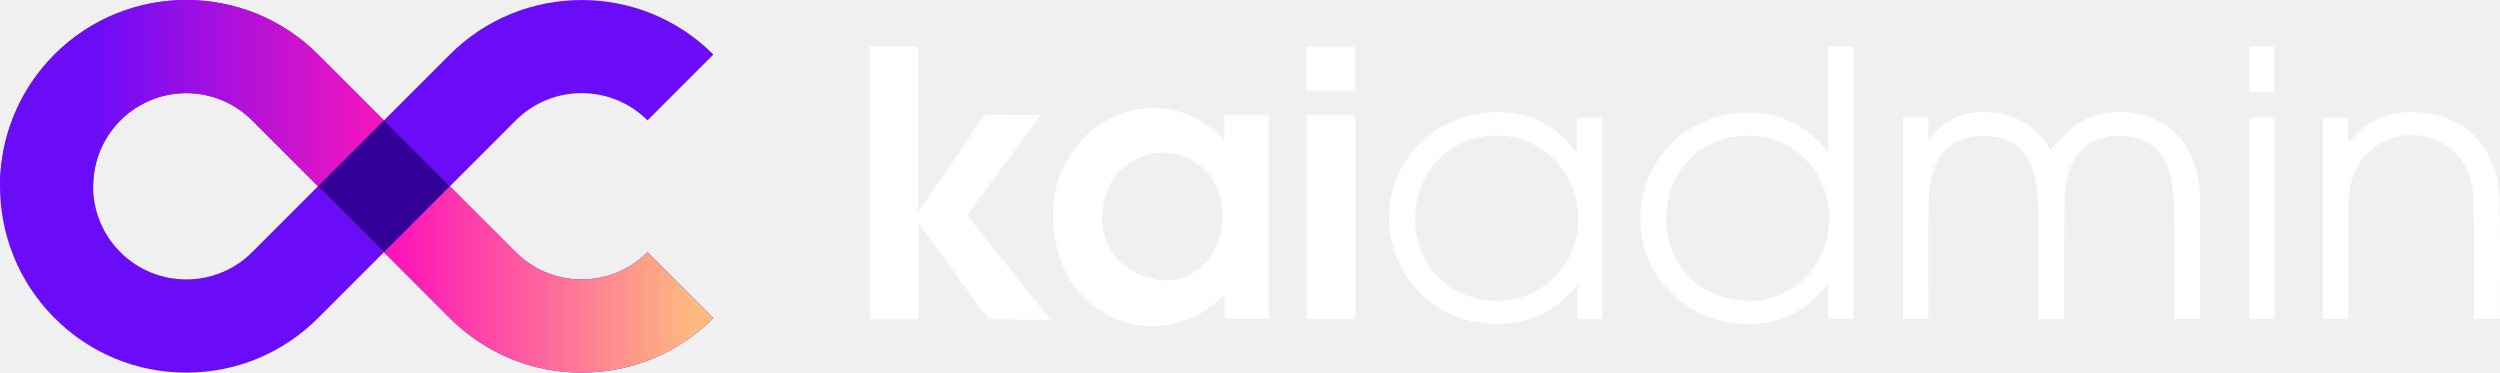
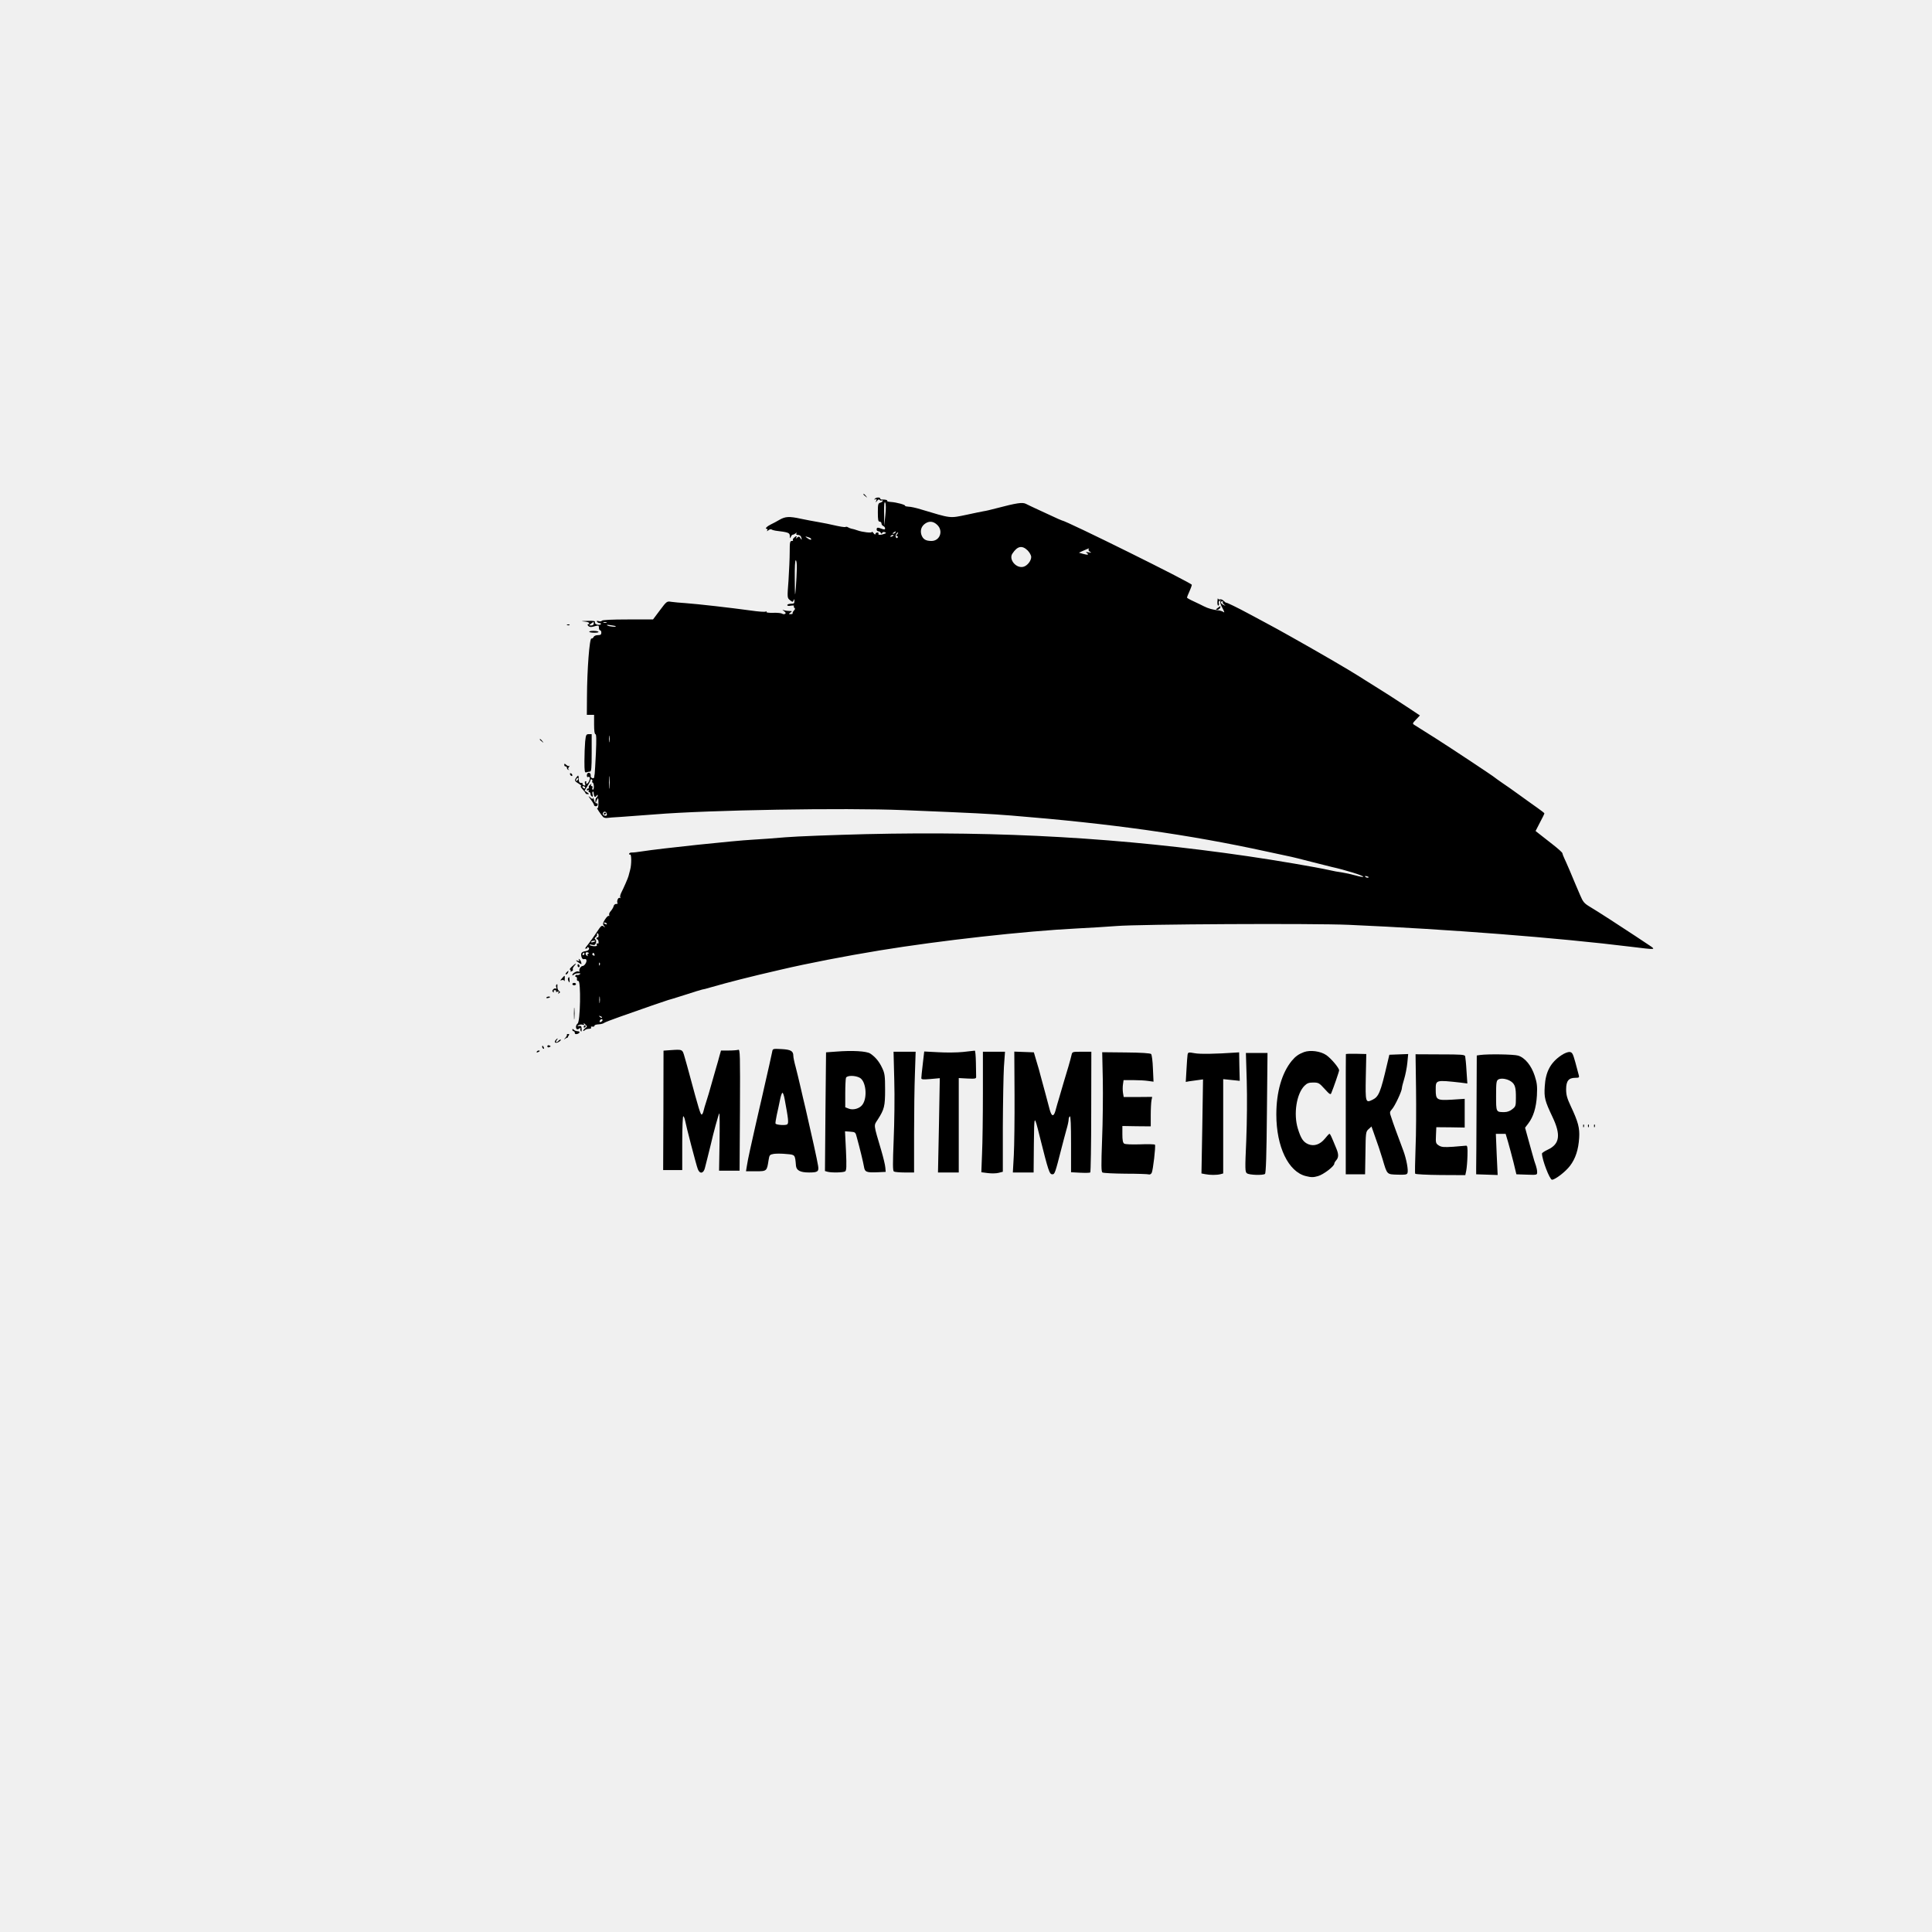
- <svg xmlns="http://www.w3.org/2000/svg" id="Layer_2" data-name="Layer 2" viewBox="0 0 536.59 79.98">
-   <defs>
-     <style>
-       .cls-1 {
-         fill: url(#linear-gradient);
-       }
- 
-       .cls-1, .cls-2, .cls-3, .cls-4 {
-         stroke-width: 0px;
-       }
- 
-       .cls-2 {
-         fill: #6a0cf8;
-       }
- 
-       .cls-3 {
-         fill: #fff;
-       }
- 
-       .cls-4 {
-         fill: #309;
-       }
-     </style>
-     <linearGradient id="linear-gradient" x1="0" y1="39.99" x2="153.12" y2="39.99" gradientUnits="userSpaceOnUse">
-       <stop offset=".13" stop-color="#6a0cf8" />
-       <stop offset=".56" stop-color="#fd16b8" />
-       <stop offset=".97" stop-color="#fdba7f" />
-     </linearGradient>
-   </defs>
-   <g id="Layer_1-2" data-name="Layer 1">
-     <g>
-       <g>
-         <path class="cls-3" d="m408.48,25.24h5.42v4.86c3.63-4.94,8.35-6.49,13.82-5.93,5.49.56,9.65,3.38,12.41,7.92,1.69-1.67,3.19-3.46,4.98-4.88,7.48-5.93,23.64-4.35,26.62,10.68.31,1.58.48,3.21.49,4.83.05,8.32.02,16.65.02,24.97,0,.22-.03.43-.05.75h-5.5v-1.5c0-7.67.08-15.33-.05-23-.04-2.42-.33-4.92-1.03-7.23-1.48-4.89-5.44-7.56-10.61-7.59-5.18-.04-9.15,2.58-10.78,7.39-.63,1.88-1.05,3.92-1.08,5.9-.12,8.15-.06,16.29-.07,24.44,0,.52,0,1.03,0,1.62h-5.54c0-.48,0-.98,0-1.48,0-7.75.1-15.51-.06-23.26-.05-2.54-.44-5.18-1.26-7.57-1.63-4.75-5.6-7.13-10.85-7.04-4.98.09-8.85,2.72-10.33,7.43-.69,2.18-1.03,4.54-1.07,6.82-.13,7.84-.05,15.68-.05,23.52,0,.48,0,.96,0,1.55h-5.44V25.24Z" />
-         <path class="cls-3" d="m392.39,32.68V9.98h5.45v58.45h-5.43v-7.68c-4.96,6.61-11.33,9.32-19.06,8.73-6.29-.48-11.62-3.08-15.82-7.84-7.79-8.81-7.11-22.82,1.4-31.07,8.06-7.81,24.22-10.01,33.46,2.11Zm.28,14.33c.06-9.89-7.62-17.85-17.3-17.92-10.08-.07-17.7,7.57-17.74,17.81-.04,10.13,7.53,17.64,17.84,17.68,9.44.04,17.14-7.84,17.2-17.57Z" />
-         <path class="cls-3" d="m338.47,32.97v-7.72h5.43v43.22h-5.36v-7.29c-4.6,5.71-10.48,8.54-17.71,8.34-7.15-.19-13.24-2.9-17.72-8.57-7.42-9.39-6.39-22.88,2.23-30.7,4.88-4.42,10.66-6.43,17.21-6.16,6.6.28,11.88,3.11,15.93,8.87Zm.29,14c.03-9.86-7.72-17.84-17.35-17.88-10.06-.04-17.66,7.65-17.68,17.88-.02,10.04,7.53,17.58,17.61,17.61,9.66.03,17.39-7.79,17.42-17.61Z" />
-         <path class="cls-3" d="m498.6,25.26h5.38v5.36c.34-.27.52-.36.63-.5,4-5.11,9.42-6.58,15.57-5.9,10.47,1.16,15.94,8.99,16.24,18.18.28,8.45.11,16.91.14,25.36,0,.21-.05.42-.08.69h-5.47c0-.51,0-1.01,0-1.52-.02-8.02.1-16.04-.11-24.05-.14-5.34-2.24-9.85-7.25-12.39-8.15-4.14-17.55.61-19.23,9.68-.28,1.5-.35,3.05-.36,4.57-.04,7.4-.02,14.81-.02,22.21v1.49h-5.44V25.26Z" />
-         <path class="cls-3" d="m482.77,68.46V25.24h5.41v43.22h-5.41Z" />
-         <path class="cls-3" d="m482.78,19.81v-9.82h5.39v9.82h-5.39Z" />
-       </g>
-       <g>
-         <path class="cls-3" d="m262.8,30.14v-5.42h9.55v43.71h-9.51v-5.26c-.54.51-.82.77-1.11,1.04-6.61,6.28-16.71,7.62-24.58,3.09-6.22-3.59-9.53-9.26-10.71-16.2-1.31-7.7.27-14.74,5.48-20.72,6.62-7.59,18.71-10.12,27.93-2.96.98.76,1.84,1.69,2.94,2.72Zm-12.06,30.06c3.83-.09,7.53-2.28,9.92-6.59,1.64-2.97,2.04-6.18,1.62-9.54-1.01-8.05-8.93-13.25-16.6-10.67-5.62,1.89-8.36,6.19-9.05,11.92-.96,7.87,5.19,14.89,14.12,14.88Z" />
-         <path class="cls-3" d="m186.66,10.02h10.4v34.97l.26.14c.26-.35.54-.68.79-1.04,4.16-6.12,8.33-12.23,12.45-18.38.53-.79,1.08-1.07,2.02-1.05,3.5.06,7.01.02,10.82.02-5.35,7.28-10.57,14.37-15.83,21.52,5.92,7.41,11.82,14.79,17.89,22.38-2.67,0-5.05.01-7.44,0-1.96-.01-4.66,0-5.8-.27-.23-.06-2.37-2.93-3.5-4.49-3.52-4.86-7.04-9.72-10.56-14.57-.25-.35-.52-.69-1.01-1.34v20.61h-10.48V10.02Z" />
-         <path class="cls-3" d="m280.5,24.73h10.36v43.74h-10.36V24.73Z" />
-         <path class="cls-3" d="m290.85,19.57h-10.38v-9.54h10.38v9.54Z" />
-       </g>
-     </g>
-     <g>
-       <path class="cls-2" d="m124.83,79.98c-10.68,0-20.73-4.16-28.28-11.72l-14.14-14.14-14.14,14.14c-7.56,7.55-17.6,11.72-28.28,11.72s-20.73-4.16-28.28-11.72C-3.9,52.67-3.9,27.29,11.7,11.7c15.6-15.6,40.97-15.6,56.57,0l14.14,14.14,14.14-14.14c15.6-15.59,40.97-15.6,56.57,0l-14.14,14.14c-7.8-7.8-20.49-7.8-28.28,0l-14.14,14.14,14.14,14.14c3.78,3.78,8.8,5.86,14.14,5.86s10.36-2.08,14.14-5.86l14.14,14.14c-7.56,7.55-17.6,11.72-28.28,11.72ZM39.98,19.99c-5.12,0-10.24,1.95-14.14,5.85-7.8,7.8-7.8,20.49,0,28.28,7.8,7.8,20.49,7.8,28.28,0l14.14-14.14-14.14-14.14c-3.9-3.9-9.02-5.85-14.14-5.85Z" />
-       <path class="cls-1" d="m11.7,11.7C3.9,19.49,0,29.74,0,39.98h19.99c0-5.12,1.95-10.24,5.85-14.14,3.9-3.9,9.02-5.85,14.14-5.85s10.24,1.95,14.14,5.85l14.14,14.14,14.14,14.14,14.14,14.14c7.56,7.55,17.6,11.72,28.28,11.72s20.73-4.16,28.28-11.72l-14.14-14.14c-3.78,3.78-8.8,5.86-14.14,5.86s-10.36-2.08-14.14-5.86l-14.14-14.14h0s-14.14-14.14-14.14-14.14l-14.14-14.14c-15.6-15.59-40.97-15.6-56.57,0Z" />
-       <rect class="cls-4" x="72.41" y="29.98" width="20" height="20" transform="translate(-4.13 69.98) rotate(-45)" />
-     </g>
+ <svg xmlns="http://www.w3.org/2000/svg" version="1.0" width="1600pt" height="1600pt" viewBox="0 0 1600 1600" preserveAspectRatio="xMidYMid meet">
+   <g transform="translate(0,1600) scale(0.1,-0.1)" fill="#000000" stroke="none">
+     <path d="M7150 11906 c0 -2 8 -10 18 -17 15 -13 16 -12 3 4 -13 16 -21 21 -21 13z" />
+     <path d="M7244 11868 c-5 -7 -3 -8 6 -3 10 6 12 3 7 -11 -7 -18 -6 -18 7 -1 9 12 16 14 21 7 3 -5 11 -8 16 -5 5 4 9 2 9 -3 0 -5 -9 -12 -20 -15 -18 -5 -20 -14 -20 -81 0 -61 3 -76 15 -76 8 0 15 -7 15 -15 0 -9 7 -18 15 -21 8 -4 15 -12 15 -20 0 -10 -6 -11 -26 -4 -35 14 -44 13 -44 -5 0 -8 6 -15 14 -15 8 0 17 -6 20 -12 5 -10 7 -10 12 -1 3 7 13 9 21 6 14 -6 14 -8 -3 -14 -28 -11 -56 -11 -49 1 3 6 -1 10 -9 10 -9 0 -16 -6 -16 -12 0 -8 -7 -5 -15 6 -8 11 -15 15 -15 10 0 -10 -79 -1 -120 14 -23 8 -34 11 -50 14 -8 2 -21 7 -27 11 -7 5 -16 6 -21 3 -6 -4 -46 3 -112 18 -14 4 -61 13 -105 21 -44 7 -113 21 -153 29 -96 21 -129 19 -177 -9 -22 -13 -54 -30 -71 -38 -33 -16 -53 -37 -34 -37 6 0 8 -5 4 -12 -6 -9 -3 -9 9 0 9 8 21 11 27 7 6 -4 21 -8 33 -10 108 -13 117 -17 118 -44 0 -21 2 -22 8 -8 4 10 11 19 16 19 6 0 16 5 24 11 12 9 13 9 7 0 -5 -9 -1 -13 12 -13 11 0 23 -7 26 -16 9 -24 6 -31 -5 -11 -9 15 -13 16 -27 5 -12 -10 -14 -10 -8 0 10 16 -2 15 -19 -2 -8 -7 -11 -16 -8 -20 4 -3 -1 -6 -10 -6 -15 0 -17 -13 -17 -92 0 -51 -5 -157 -10 -236 -11 -143 -11 -143 12 -162 21 -17 24 -17 30 -2 5 14 7 12 7 -5 1 -19 -4 -23 -29 -23 -16 0 -30 -5 -30 -11 0 -7 11 -9 30 -5 18 3 29 2 25 -3 -3 -5 -1 -12 5 -16 6 -4 5 -12 -5 -21 -8 -9 -13 -19 -11 -23 3 -4 -4 -7 -15 -7 -19 0 -19 1 -3 13 16 12 15 13 -8 13 -15 0 -35 3 -45 6 -17 6 -17 6 1 -8 14 -11 16 -17 7 -22 -6 -4 -17 -3 -24 2 -7 5 -40 8 -74 7 -38 -1 -60 2 -56 8 4 6 1 7 -6 2 -7 -4 -63 0 -124 9 -166 23 -440 54 -537 61 -47 3 -101 8 -121 11 -36 6 -38 5 -94 -70 l-57 -76 -209 0 c-133 0 -210 -4 -214 -10 -4 -6 -16 -8 -27 -4 -14 4 -18 2 -14 -5 4 -6 14 -11 22 -11 8 0 13 -4 10 -9 -9 -14 -55 -1 -49 15 4 11 -8 14 -63 12 -49 -1 -57 -3 -26 -5 23 -2 42 -8 42 -14 0 -5 -5 -9 -10 -9 -6 0 -5 -6 2 -14 9 -9 21 -11 43 -5 42 12 45 12 45 -11 0 -11 5 -20 10 -20 6 0 10 -9 10 -20 0 -15 -7 -20 -29 -20 -16 0 -31 -6 -35 -15 -3 -8 -11 -14 -18 -13 -16 4 -36 -257 -37 -484 l-1 -148 30 0 30 0 0 -80 c0 -52 4 -80 11 -80 8 0 9 -43 4 -157 -4 -86 -9 -163 -10 -172 -2 -9 -4 -21 -4 -28 -1 -7 -8 -10 -16 -7 -8 3 -14 9 -13 12 2 21 -4 32 -17 32 -8 0 -15 -9 -15 -21 0 -11 4 -18 9 -14 5 3 12 2 14 -2 7 -12 -11 -53 -23 -53 -6 0 -8 5 -5 10 3 6 1 10 -5 10 -7 0 -9 -8 -5 -20 5 -15 3 -18 -9 -14 -9 3 -14 10 -11 14 3 4 -3 7 -13 6 -10 0 -17 6 -18 19 -2 48 -4 49 -19 29 -20 -27 -19 -32 18 -54 17 -11 26 -20 19 -20 -7 0 -2 -11 13 -27 14 -15 25 -30 25 -34 0 -3 8 -6 17 -6 14 0 13 3 -5 15 l-21 14 24 39 c14 21 25 43 25 49 0 6 5 8 10 5 6 -4 8 -11 5 -16 -4 -5 -2 -9 2 -9 5 0 10 -13 11 -30 1 -16 -2 -30 -8 -30 -5 0 -7 7 -4 15 4 8 1 15 -6 15 -6 0 -8 5 -4 13 5 8 3 8 -9 -2 -9 -7 -14 -17 -11 -22 3 -5 0 -9 -5 -9 -6 0 -11 -5 -11 -11 0 -5 5 -7 12 -3 7 4 8 3 4 -4 -4 -7 -2 -12 3 -12 6 0 11 -6 11 -14 0 -8 5 -18 12 -22 8 -5 9 0 6 14 -4 12 -3 24 1 26 4 3 8 -5 8 -16 2 -28 12 -35 23 -18 6 9 10 10 10 3 0 -6 -4 -15 -10 -18 -5 -3 -10 -16 -9 -28 l0 -22 9 23 c13 32 17 28 16 -22 0 -28 -4 -42 -10 -39 -10 7 30 -53 49 -73 6 -6 19 -9 30 -8 11 2 65 6 120 9 55 4 182 13 283 21 440 36 1562 55 2052 35 612 -25 703 -30 896 -45 830 -67 1468 -157 2114 -298 102 -22 194 -42 205 -44 11 -2 83 -20 160 -40 77 -20 156 -39 175 -44 113 -25 260 -71 260 -81 0 -4 -29 1 -64 11 -36 10 -86 21 -113 25 -26 3 -75 12 -108 20 -103 23 -435 80 -670 114 -1042 152 -2036 209 -3165 183 -272 -7 -571 -18 -665 -26 -93 -8 -216 -17 -273 -20 -150 -8 -766 -73 -917 -97 -33 -5 -70 -10 -82 -9 -13 0 -23 -5 -23 -11 0 -5 3 -8 8 -6 12 8 13 -81 1 -125 -7 -24 -13 -48 -14 -53 -3 -15 -42 -103 -60 -138 -8 -16 -12 -34 -8 -39 3 -6 1 -8 -5 -4 -12 7 -27 -28 -18 -43 3 -5 -2 -8 -11 -7 -10 0 -19 -8 -21 -18 -2 -10 -13 -28 -23 -40 -11 -11 -17 -26 -14 -34 2 -7 1 -11 -4 -7 -5 3 -19 -11 -31 -30 -19 -31 -20 -38 -8 -53 12 -15 11 -16 -4 -4 -14 11 -21 6 -54 -45 -21 -32 -54 -78 -73 -103 -20 -24 -31 -41 -24 -37 6 4 13 4 16 0 2 -5 2 -2 0 5 -1 7 2 10 8 7 16 -11 5 -28 -21 -32 -34 -5 -42 -16 -35 -45 5 -18 12 -24 24 -21 12 3 18 -1 18 -14 0 -17 -19 -43 -32 -43 -14 0 -31 -26 -27 -39 3 -8 0 -11 -6 -7 -13 8 -52 -14 -52 -28 0 -6 5 -5 12 2 7 7 23 12 37 12 20 0 23 -3 11 -9 -8 -6 -17 -8 -21 -5 -4 2 -10 0 -14 -6 -3 -5 -1 -10 5 -10 6 0 10 -8 8 -17 -2 -11 3 -18 12 -17 22 1 16 -335 -6 -352 -15 -12 -19 -36 -7 -47 3 -4 13 -1 21 6 9 6 13 7 10 2 -4 -6 -3 -17 2 -24 5 -9 7 -3 7 16 -1 24 -5 29 -22 26 -16 -4 -17 -3 -5 6 8 6 23 8 34 5 14 -5 16 -3 11 7 -4 8 1 6 11 -4 18 -17 18 -19 2 -31 -10 -7 -18 -17 -18 -22 0 -4 5 -3 12 4 7 7 23 12 36 12 14 0 21 4 17 11 -4 6 0 9 11 7 11 -2 18 2 17 7 -1 6 14 11 34 12 19 1 40 6 46 12 7 5 66 28 132 51 188 67 389 136 398 138 4 0 67 20 140 43 72 24 137 43 142 44 6 0 37 8 70 18 150 43 321 87 578 146 225 53 542 114 822 160 501 82 1198 160 1635 182 102 5 248 14 325 20 198 16 1622 23 1925 10 823 -36 1733 -107 2340 -182 203 -25 204 -25 154 9 -23 15 -79 52 -125 83 -133 88 -309 202 -370 238 -50 30 -59 41 -84 100 -15 36 -34 80 -41 96 -7 17 -27 64 -44 105 -18 41 -38 88 -46 104 -8 16 -14 34 -15 40 0 6 -37 39 -82 74 -45 35 -95 74 -111 87 l-29 23 36 70 c21 39 37 72 37 76 0 3 -26 23 -57 45 -32 22 -98 70 -148 106 -49 36 -115 82 -145 102 -30 21 -57 40 -60 43 -5 7 -367 247 -490 325 -87 55 -150 95 -176 111 -18 11 -17 14 13 45 l32 34 -107 71 c-112 74 -170 111 -287 184 -38 24 -86 53 -105 66 -89 57 -339 202 -565 329 -108 61 -133 74 -220 121 -49 26 -112 60 -140 75 -81 44 -180 92 -181 88 0 -2 -9 4 -19 14 -9 10 -23 16 -31 13 -7 -3 -14 0 -17 7 -2 6 -4 -5 -5 -26 -1 -21 3 -35 8 -32 5 3 7 12 4 19 -3 8 0 17 7 22 8 4 10 3 5 -5 -4 -6 4 -32 18 -57 14 -26 19 -41 11 -34 -8 6 -27 13 -42 15 -50 5 -87 16 -123 34 -19 10 -59 29 -87 42 -29 13 -53 27 -53 30 0 4 9 26 20 50 11 24 20 50 20 56 0 15 -1046 533 -1076 533 -2 0 -44 18 -92 41 -48 22 -107 50 -132 61 -25 12 -58 27 -73 35 -29 15 -73 9 -252 -38 -38 -10 -83 -21 -100 -23 -16 -3 -77 -15 -135 -28 -149 -31 -128 -33 -385 44 -38 12 -84 22 -102 22 -17 1 -29 4 -27 7 5 8 -71 29 -118 32 -20 1 -34 5 -31 10 4 6 -15 11 -44 10 -7 -1 -13 3 -13 8 0 13 -38 11 -46 -3z m88 -135 l-9 -88 -1 105 c-1 75 2 100 9 88 6 -12 7 -48 1 -105z m430 -80 c52 -50 22 -133 -48 -133 -47 0 -70 14 -83 50 -12 37 -1 72 31 94 33 23 68 20 100 -11z m-347 -63 c-3 -5 -12 -10 -18 -10 -7 0 -6 4 3 10 19 12 23 12 15 0z m15 -15 c-9 -11 -9 -15 -1 -15 7 0 9 -5 5 -11 -4 -8 -9 -7 -15 2 -7 12 6 39 18 39 3 0 0 -7 -7 -15z m-30 -9 c0 -2 -7 -7 -16 -10 -8 -3 -12 -2 -9 4 6 10 25 14 25 6z m-684 -27 c8 -14 -10 -11 -32 6 -18 13 -18 14 4 8 12 -3 25 -9 28 -14z m1795 -98 c16 -17 29 -40 29 -54 0 -32 -33 -73 -65 -81 -60 -15 -123 61 -91 109 42 64 81 71 127 26z m504 10 c-3 -6 3 -15 12 -21 15 -8 12 -9 -12 -4 -22 4 -26 3 -15 -5 22 -15 9 -19 -30 -8 l-35 10 40 18 c49 21 48 21 40 10z m-2416 -158 c-1 -38 -4 -108 -8 -158 -7 -85 -8 -81 -9 68 -1 99 2 157 8 157 6 0 10 -28 9 -67z m3528 -280 c-4 -3 1 -12 11 -20 15 -13 15 -13 -5 -3 -24 11 -31 30 -11 30 6 0 8 -3 5 -7z m-5210 -178 c0 -9 -9 -15 -21 -15 -21 1 -21 1 -2 15 24 18 23 18 23 0z m106 8 c-7 -2 -19 -2 -25 0 -7 3 -2 5 12 5 14 0 19 -2 13 -5z m76 -29 c10 -9 -55 -3 -69 6 -10 6 -2 7 25 3 22 -3 42 -7 44 -9z m-52 -956 c-2 -13 -4 -3 -4 22 0 25 2 35 4 23 2 -13 2 -33 0 -45z m0 -380 c-2 -24 -4 -5 -4 42 0 47 2 66 4 43 2 -24 2 -62 0 -85z m-265 60 c-7 -7 -12 -8 -12 -2 0 14 12 26 19 19 2 -3 -1 -11 -7 -17z m63 -58 c3 -5 2 -10 -4 -10 -5 0 -13 5 -16 10 -3 6 -2 10 4 10 5 0 13 -4 16 -10z m181 -222 c1 -9 -4 -15 -12 -14 -20 3 -27 13 -19 26 9 15 28 8 31 -12z m6305 -526 c-7 -2 -18 1 -23 6 -8 8 -4 9 13 5 13 -4 18 -8 10 -11z m-6306 -382 c3 -6 -1 -7 -9 -4 -18 7 -21 14 -7 14 6 0 13 -4 16 -10z m-68 -99 c0 -11 -5 -17 -9 -15 -4 3 -8 0 -8 -5 0 -6 4 -11 8 -11 4 0 8 -9 9 -20 1 -13 -2 -18 -9 -14 -7 5 -9 2 -6 -8 5 -11 -1 -15 -22 -14 -16 1 -32 5 -37 10 -4 5 4 6 19 2 21 -5 28 -2 33 15 4 13 2 24 -4 29 -9 5 -8 10 3 20 9 7 13 16 10 21 -3 5 -1 9 5 9 5 0 9 -9 8 -19z m-27 -45 c0 -2 -9 -6 -20 -9 -11 -3 -18 -1 -14 4 5 9 34 13 34 5z m-58 -104 c-7 -2 -9 -9 -6 -14 4 -7 2 -8 -4 -4 -19 12 -15 36 5 29 11 -4 13 -8 5 -11z m-32 -2 c0 -5 -5 -10 -11 -10 -5 0 -7 5 -4 10 3 6 8 10 11 10 2 0 4 -4 4 -10z m83 -4 c4 -10 1 -13 -8 -9 -8 3 -12 9 -9 14 7 12 11 11 17 -5z m44 -88 c-3 -8 -6 -5 -6 6 -1 11 2 17 5 13 3 -3 4 -12 1 -19z m0 -310 c-2 -13 -4 -3 -4 22 0 25 2 35 4 23 2 -13 2 -33 0 -45z m18 -126 c-3 -3 -11 0 -18 7 -9 10 -8 11 6 5 10 -3 15 -9 12 -12z m5 -21 c0 -5 -7 -11 -14 -14 -10 -4 -13 -1 -9 9 6 15 23 19 23 5z" />
+     <path d="M5000 9259 c0 -5 5 -7 10 -4 6 3 10 8 10 11 0 2 -4 4 -10 4 -5 0 -10 -5 -10 -11z" />
+     <path d="M10084 10965 c-16 -12 -17 -14 -3 -15 9 0 19 7 23 15 7 19 5 19 -20 0z" />
+     <path d="M4698 10823 c7 -3 16 -2 19 1 4 3 -2 6 -13 5 -11 0 -14 -3 -6 -6z" />
+     <path d="M4880 10768 c0 -4 19 -8 42 -8 23 0 38 3 34 8 -10 10 -76 10 -76 0z" />
+     <path d="M4846 9859 c-3 -34 -6 -107 -6 -162 0 -86 2 -98 16 -93 9 3 22 6 30 6 11 0 14 28 14 155 l0 155 -24 0 c-21 0 -24 -5 -30 -61z" />
+     <path d="M4470 9876 c0 -2 8 -10 18 -17 15 -13 16 -12 3 4 -13 16 -21 21 -21 13z" />
+     <path d="M4673 9666 c0 -8 5 -14 11 -13 5 1 10 -4 11 -12 0 -8 6 -15 13 -17 7 -1 8 0 2 3 -7 3 -7 10 2 21 7 10 8 14 3 9 -4 -4 -16 0 -25 8 -14 13 -17 13 -17 1z" />
+     <path d="M4720 9591 c0 -5 5 -13 10 -16 6 -3 10 -2 10 4 0 5 -4 13 -10 16 -5 3 -10 2 -10 -4z" />
+     <path d="M4893 9378 c15 -20 27 -41 27 -46 0 -5 7 -9 15 -9 8 0 15 6 15 14 0 7 -5 12 -12 11 -7 -2 -15 11 -19 27 -4 17 -7 24 -8 16 -1 -11 -6 -10 -23 5 -19 16 -18 13 5 -18z" />
+     <path d="M4795 8050 c6 -10 4 -12 -8 -7 -24 9 -21 2 7 -16 23 -15 24 -15 19 4 -3 10 -10 22 -16 26 -6 4 -7 1 -2 -7z" />
+     <path d="M4736 7995 c-15 -14 -22 -25 -16 -25 6 0 8 -4 5 -10 -3 -6 1 -7 9 -4 9 3 13 10 10 16 -3 5 2 18 12 29 25 27 12 24 -20 -6z" />
+     <path d="M4783 8005 c0 -8 4 -15 9 -15 4 0 8 4 8 9 0 6 -4 12 -8 15 -5 3 -9 -1 -9 -9z" />
+     <path d="M4690 7945 c-7 -9 -8 -15 -2 -15 5 0 12 7 16 15 3 8 4 15 2 15 -2 0 -9 -7 -16 -15z" />
+     <path d="M4654 7898 c-16 -18 -17 -21 -2 -15 9 3 19 1 21 -6 2 -7 4 0 4 16 1 33 1 32 -23 5z" />
+     <path d="M4705 7900 c-3 -5 -2 -18 4 -27 7 -14 9 -12 8 10 -2 30 -3 31 -12 17z" />
+     <path d="M4740 7850 c0 -5 7 -10 15 -10 8 0 15 5 15 10 0 6 -7 10 -15 10 -8 0 -15 -4 -15 -10z" />
+     <path d="M4607 7844 c-3 -3 -3 -13 0 -22 4 -9 2 -13 -4 -9 -6 4 -16 0 -22 -7 -9 -11 -9 -16 0 -22 8 -4 9 -3 5 4 -4 7 -1 12 9 12 9 0 13 -4 10 -10 -4 -6 1 -7 11 -3 13 5 15 3 9 -7 -6 -9 -4 -11 5 -5 11 7 10 10 -1 19 -8 6 -14 21 -13 34 1 24 1 25 -9 16z" />
+     <path d="M4525 7739 c-3 -4 2 -6 10 -5 21 3 28 13 10 13 -9 0 -18 -4 -20 -8z" />
+     <path d="M4753 7605 c0 -44 2 -61 4 -37 2 23 2 59 0 80 -2 20 -4 1 -4 -43z" />
+     <path d="M4835 7500 c-3 -5 -1 -10 4 -10 6 0 11 5 11 10 0 6 -2 10 -4 10 -3 0 -8 -4 -11 -10z" />
+     <path d="M4740 7472 c0 -7 5 -12 10 -12 6 0 10 -6 10 -14 0 -9 7 -12 20 -9 25 7 26 23 2 23 -10 0 -23 5 -30 12 -9 9 -12 9 -12 0z" />
+     <path d="M4695 7432 c3 -3 -3 -15 -12 -26 -14 -15 -14 -18 -2 -8 9 6 18 11 20 9 2 -1 3 0 2 2 -2 2 2 9 7 16 7 8 5 12 -5 12 -8 0 -13 -3 -10 -5z" />
+     <path d="M4601 7386 c-18 -22 5 -30 31 -12 12 9 17 16 11 16 -7 0 -15 -4 -18 -10 -3 -5 -11 -10 -17 -10 -7 0 -6 6 2 15 7 8 10 15 7 15 -2 0 -10 -6 -16 -14z" />
+     <path d="M4533 7335 c0 -7 6 -11 14 -8 7 3 13 6 13 8 0 2 -6 5 -13 8 -8 3 -14 -1 -14 -8z" />
+     <path d="M4490 7331 c0 -6 4 -13 10 -16 6 -3 7 1 4 9 -7 18 -14 21 -14 7z" />
+     <path d="M6395 7290 c-3 -14 -14 -63 -24 -110 -11 -47 -29 -128 -41 -180 -12 -52 -29 -131 -40 -175 -20 -87 -48 -209 -79 -350 -11 -49 -23 -109 -26 -132 l-7 -43 81 0 c92 0 92 1 106 92 7 43 9 46 43 52 21 3 67 3 104 -1 74 -6 72 -4 80 -98 4 -38 36 -55 108 -55 73 0 83 8 75 56 -7 46 -51 245 -105 479 -11 44 -29 123 -41 175 -12 52 -30 127 -40 165 -11 39 -19 79 -19 91 0 40 -21 52 -98 56 -71 4 -73 3 -77 -22z m103 -392 c31 -166 35 -200 21 -210 -14 -9 -86 -5 -96 6 -3 3 2 36 10 73 8 37 21 94 27 126 6 31 15 57 20 57 5 0 13 -24 18 -52z" />
+     <path d="M5550 7303 l-55 -4 -1 -494 -2 -495 79 0 79 0 0 226 c0 128 4 223 9 220 5 -3 11 -18 14 -33 8 -45 94 -376 106 -405 16 -43 48 -37 59 10 5 20 15 60 22 87 7 28 19 75 26 105 22 98 65 254 71 260 3 3 4 -103 2 -235 l-4 -240 85 0 85 0 3 504 c2 457 1 503 -14 497 -8 -3 -44 -6 -79 -6 l-64 0 -12 -42 c-6 -24 -19 -70 -29 -103 -10 -33 -28 -96 -40 -140 -12 -44 -30 -105 -40 -135 -10 -30 -21 -67 -24 -82 -4 -16 -10 -28 -15 -28 -10 0 -23 41 -102 335 -12 44 -29 107 -39 140 -19 67 -16 65 -120 58z" />
+     <path d="M4445 7290 c-3 -6 1 -7 9 -4 18 7 21 14 7 14 -6 0 -13 -4 -16 -10z" />
+     <path d="M6923 7291 l-82 -6 -5 -492 -4 -491 21 -6 c34 -9 130 -7 146 3 11 7 13 37 7 171 l-8 161 43 -3 c42 -3 44 -4 55 -48 25 -90 53 -206 59 -242 7 -45 21 -50 115 -46 l65 3 -3 35 c-1 19 -16 82 -33 140 -67 227 -64 205 -30 258 55 86 61 111 61 249 0 113 -3 134 -24 178 -25 54 -57 92 -99 120 -31 20 -147 27 -284 16z m196 -216 c53 -27 67 -165 23 -224 -23 -32 -77 -47 -114 -32 l-28 11 0 114 c0 63 3 121 6 130 8 21 75 21 113 1z" />
+     <path d="M7975 7288 c-49 -5 -142 -6 -206 -2 l-115 6 -12 -104 c-7 -57 -12 -109 -12 -117 0 -11 15 -12 76 -7 l77 7 -7 -390 -8 -391 86 0 86 0 0 391 0 391 73 -4 c63 -3 72 -1 71 15 0 9 -1 62 -2 117 -1 55 -5 99 -9 99 -5 -1 -48 -6 -98 -11z" />
+     <path d="M10799 7287 c-45 -17 -70 -35 -101 -72 -82 -100 -128 -258 -128 -445 0 -267 100 -475 245 -510 44 -11 62 -11 100 0 44 12 135 81 135 103 0 6 7 18 16 28 20 23 21 49 2 95 -45 110 -52 124 -58 124 -4 0 -21 -18 -38 -40 -40 -49 -90 -65 -137 -46 -42 18 -61 46 -87 130 -37 121 -11 288 55 354 22 22 37 27 73 27 43 0 50 -4 94 -53 41 -45 49 -50 55 -35 20 48 65 179 65 189 0 20 -67 99 -106 126 -48 33 -133 44 -185 25z" />
+     <path d="M7406 7053 c4 -131 1 -353 -5 -493 -8 -200 -8 -256 2 -262 6 -4 47 -8 90 -8 l77 0 0 318 c0 176 3 401 7 500 l6 182 -91 0 -92 0 6 -237z" />
+     <path d="M8140 6948 c0 -189 -3 -413 -7 -500 l-6 -156 54 -7 c30 -4 70 -3 89 2 l35 9 0 370 c1 203 5 426 9 497 l9 127 -92 0 -91 0 0 -342z" />
+     <path d="M8402 6933 c1 -197 -2 -422 -6 -500 l-8 -143 86 0 86 0 2 233 c3 253 2 251 48 67 73 -291 81 -315 105 -315 20 0 23 8 77 220 11 44 29 110 39 147 11 36 19 75 19 86 0 12 5 24 10 27 7 4 10 -75 10 -229 l0 -234 76 -4 c42 -2 79 -1 83 2 4 3 8 229 8 503 l1 497 -79 0 c-78 0 -79 0 -85 -27 -3 -16 -15 -57 -25 -93 -11 -36 -28 -94 -39 -130 -10 -36 -28 -94 -38 -130 -11 -36 -25 -84 -31 -108 -15 -53 -32 -50 -48 9 -6 24 -23 87 -37 139 -14 52 -31 115 -38 140 -6 25 -21 79 -34 120 l-22 75 -81 3 -81 3 2 -358z" />
+     <path d="M9133 7055 c2 -126 0 -349 -6 -494 -8 -215 -7 -265 3 -271 8 -5 94 -9 192 -10 98 0 185 -3 192 -6 8 -3 19 3 24 13 11 21 34 221 27 233 -3 4 -58 6 -123 3 -71 -2 -123 0 -132 6 -11 7 -15 29 -15 78 l0 68 118 -2 117 -1 0 93 c0 51 3 106 6 122 l6 29 -118 -1 -118 0 -6 35 c-3 19 -3 51 0 70 l5 35 80 0 c44 0 100 -3 124 -7 l44 -6 -5 109 c-2 60 -9 114 -15 120 -7 7 -84 12 -208 13 l-197 2 5 -231z" />
+     <path d="M9835 7266 c-2 -11 -6 -67 -9 -123 l-6 -103 27 5 c16 2 48 7 72 10 l44 6 -6 -389 -7 -390 31 -6 c39 -8 97 -8 127 0 l22 6 0 390 0 391 69 -7 68 -7 -3 118 -2 118 -29 -2 c-160 -11 -297 -14 -341 -5 -49 9 -53 8 -57 -12z" />
+     <path d="M12931 7261 c-90 -60 -131 -137 -138 -257 -6 -94 0 -119 64 -254 71 -149 60 -225 -39 -271 -26 -12 -48 -27 -48 -32 0 -50 64 -217 83 -217 26 0 113 67 149 115 46 60 70 135 76 232 5 82 -8 131 -69 261 -31 66 -39 94 -39 141 0 69 21 95 76 95 31 0 34 3 29 21 -3 11 -16 58 -28 105 -21 75 -26 85 -48 88 -14 1 -43 -10 -68 -27z" />
+     <path d="M10325 7048 c4 -133 2 -344 -4 -493 -11 -241 -10 -261 6 -272 18 -14 131 -18 149 -5 8 5 13 156 16 505 l5 497 -89 0 -90 0 7 -232z" />
+     <path d="M11146 7270 c-1 -3 -1 -228 -1 -500 l0 -495 80 0 80 0 3 176 c2 170 3 177 26 198 l24 22 17 -48 c39 -108 53 -152 75 -223 38 -129 34 -125 123 -128 63 -2 78 0 83 13 9 22 -9 118 -34 185 -48 128 -85 228 -99 273 -16 45 -15 48 4 70 24 25 83 151 83 176 0 9 9 43 19 76 10 33 22 93 26 133 l7 73 -78 -3 -78 -3 -19 -80 c-54 -232 -69 -268 -121 -293 -57 -28 -59 -21 -55 189 l4 190 -83 2 c-46 1 -85 0 -86 -3z" />
+     <path d="M11727 6982 c2 -158 1 -379 -4 -490 -4 -112 -6 -208 -3 -212 3 -5 98 -10 210 -11 l205 -1 8 38 c4 22 9 77 10 124 2 67 -1 84 -12 82 -7 -1 -55 -5 -107 -9 -78 -5 -97 -3 -119 11 -24 16 -26 21 -23 84 l3 67 118 -1 117 -2 0 119 0 119 -106 -7 c-126 -7 -134 -2 -134 83 0 82 -1 81 209 58 l53 -7 -7 104 c-3 57 -9 111 -11 121 -4 14 -27 16 -208 16 l-203 1 4 -287z" />
+     <path d="M12258 7263 l-28 -4 -2 -445 c-1 -244 -2 -465 -3 -491 l0 -48 89 -3 89 -3 -8 171 -7 170 40 0 41 0 20 -67 c11 -38 31 -113 45 -168 l24 -100 86 -3 c86 -3 86 -3 86 22 0 14 -5 37 -10 52 -6 15 -20 59 -30 98 -11 39 -29 104 -40 144 l-20 73 26 34 c43 56 66 132 72 232 4 78 1 104 -18 163 -28 86 -81 151 -138 168 -37 11 -251 14 -314 5z m257 -220 c32 -23 40 -50 39 -137 0 -64 -2 -70 -30 -92 -18 -15 -42 -24 -66 -24 -69 0 -68 -1 -68 136 0 106 2 124 18 134 23 14 75 6 107 -17z" />
+     <path d="M13111 6674 c0 -11 3 -14 6 -6 3 7 2 16 -1 19 -3 4 -6 -2 -5 -13z" />
+     <path d="M13151 6674 c0 -11 3 -14 6 -6 3 7 2 16 -1 19 -3 4 -6 -2 -5 -13z" />
+     <path d="M13201 6674 c0 -11 3 -14 6 -6 3 7 2 16 -1 19 -3 4 -6 -2 -5 -13z" />
  </g>
</svg>
